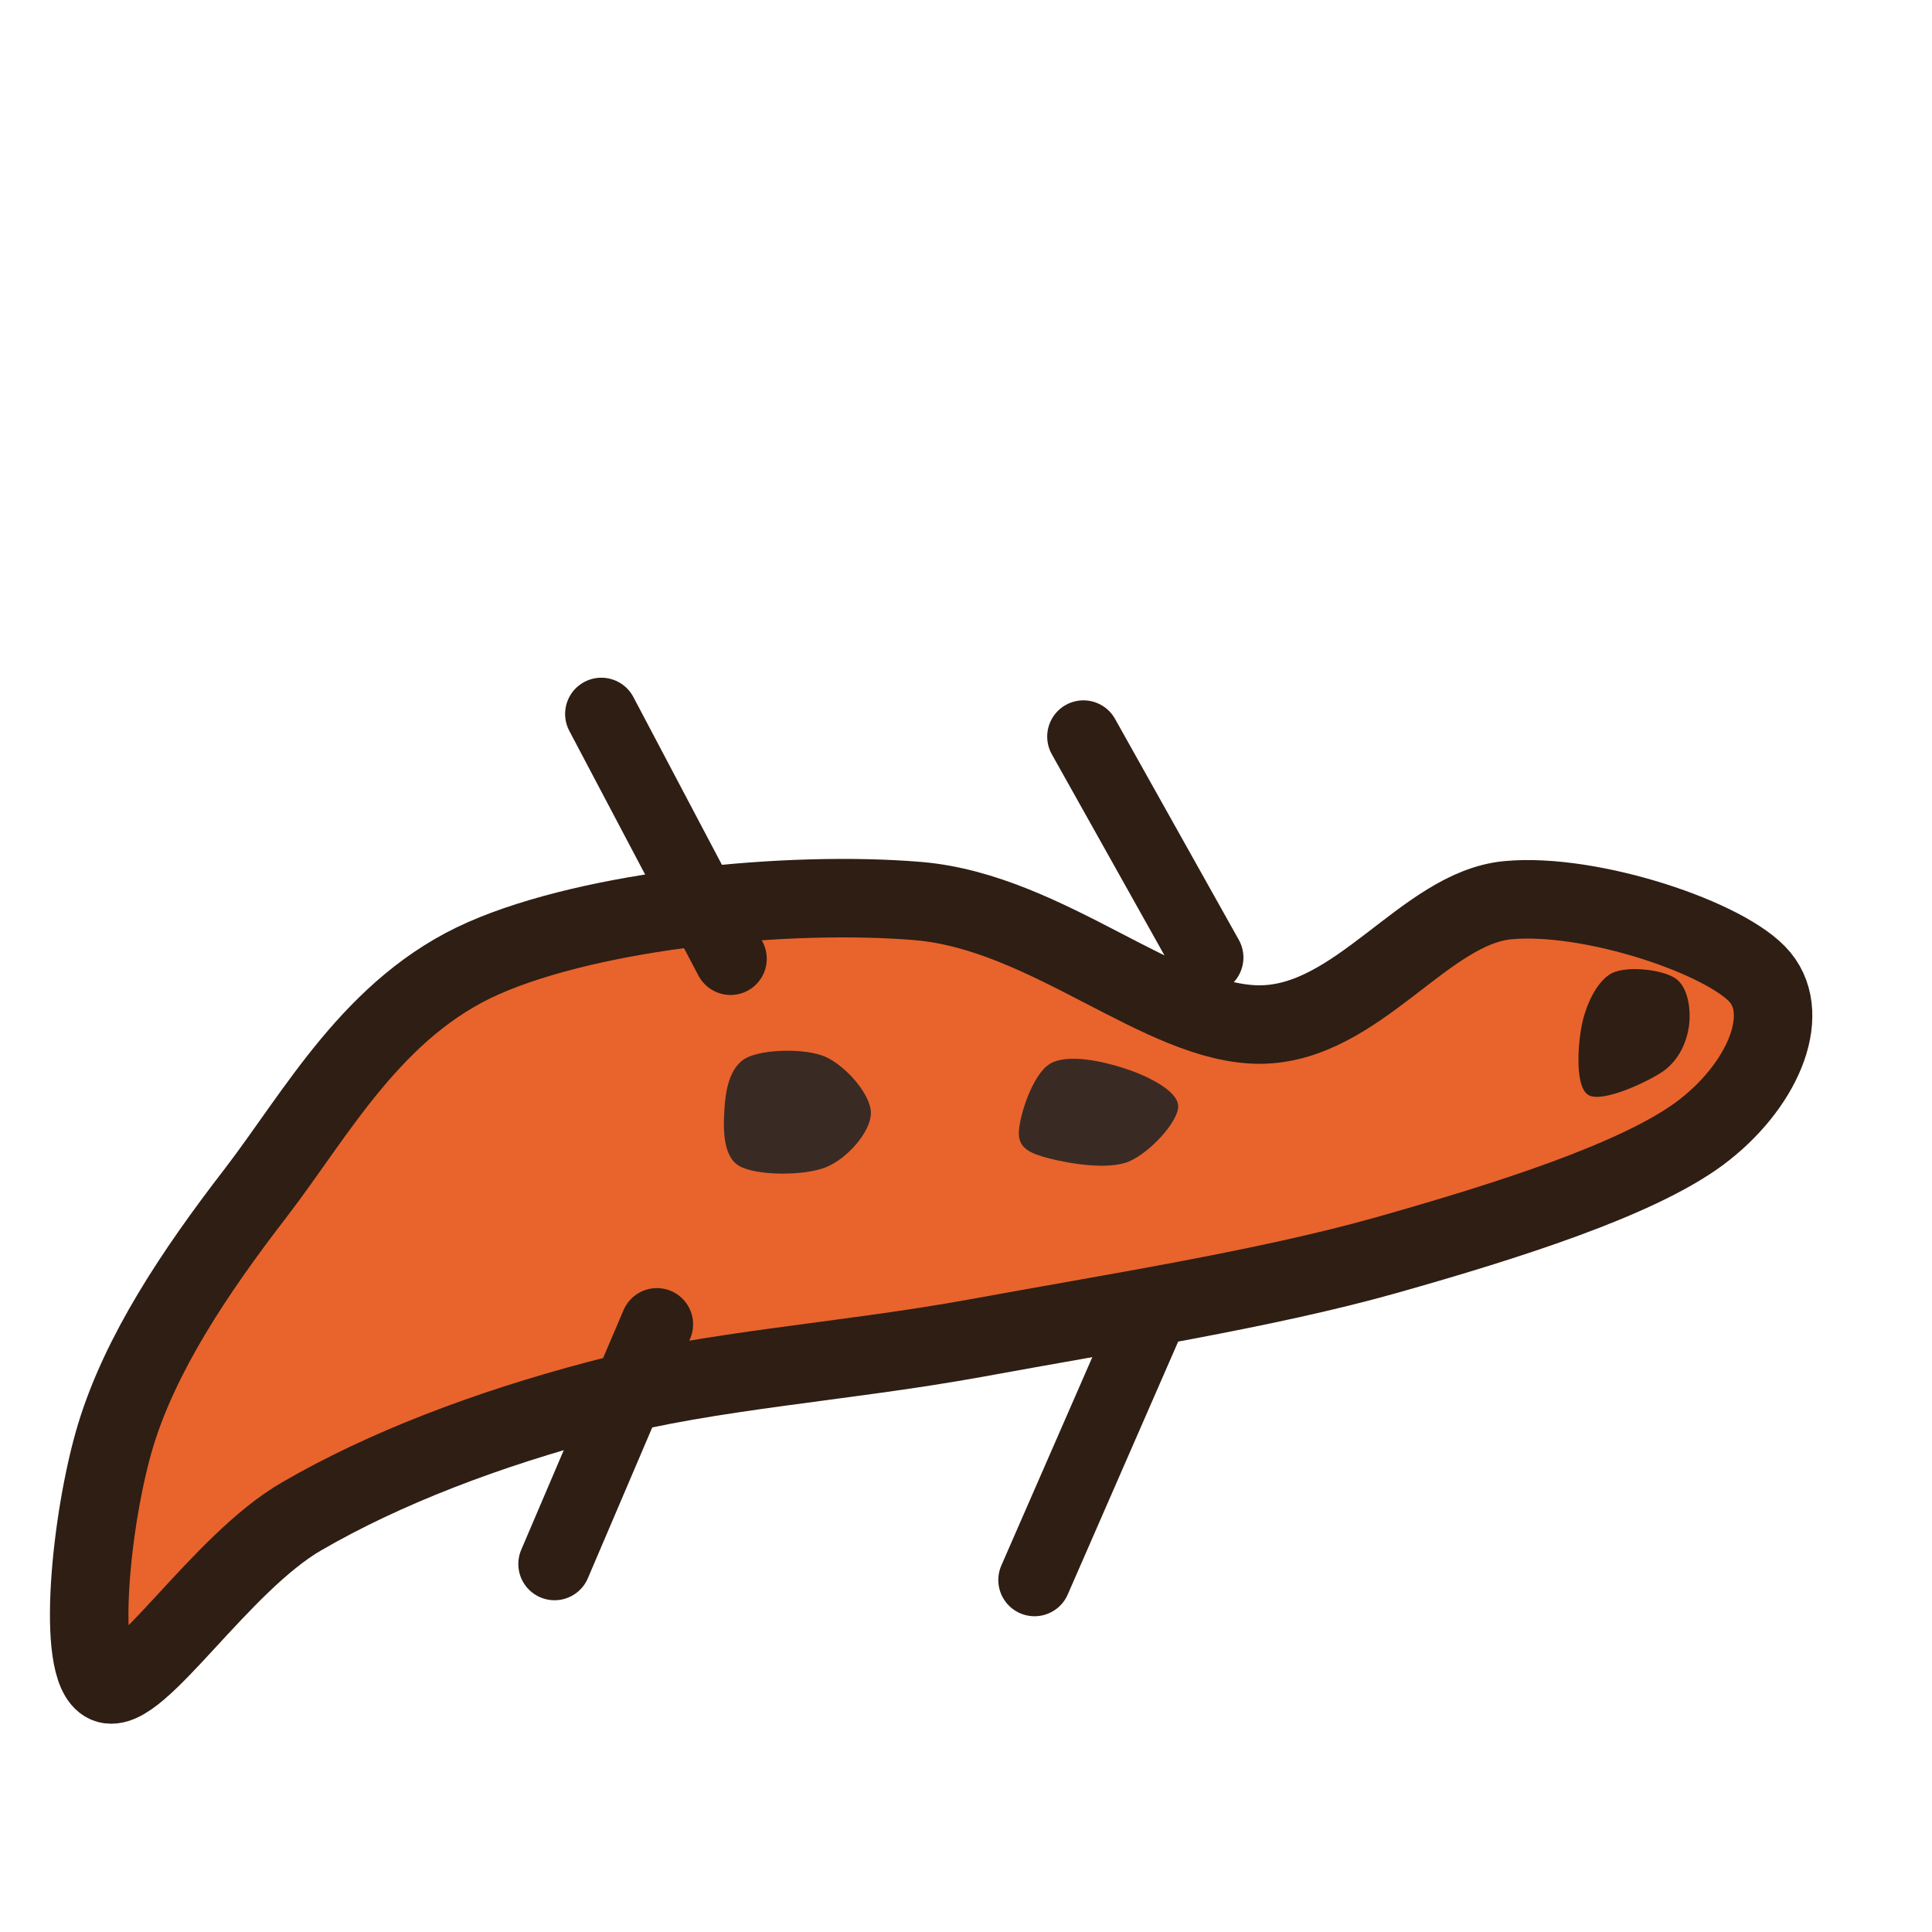
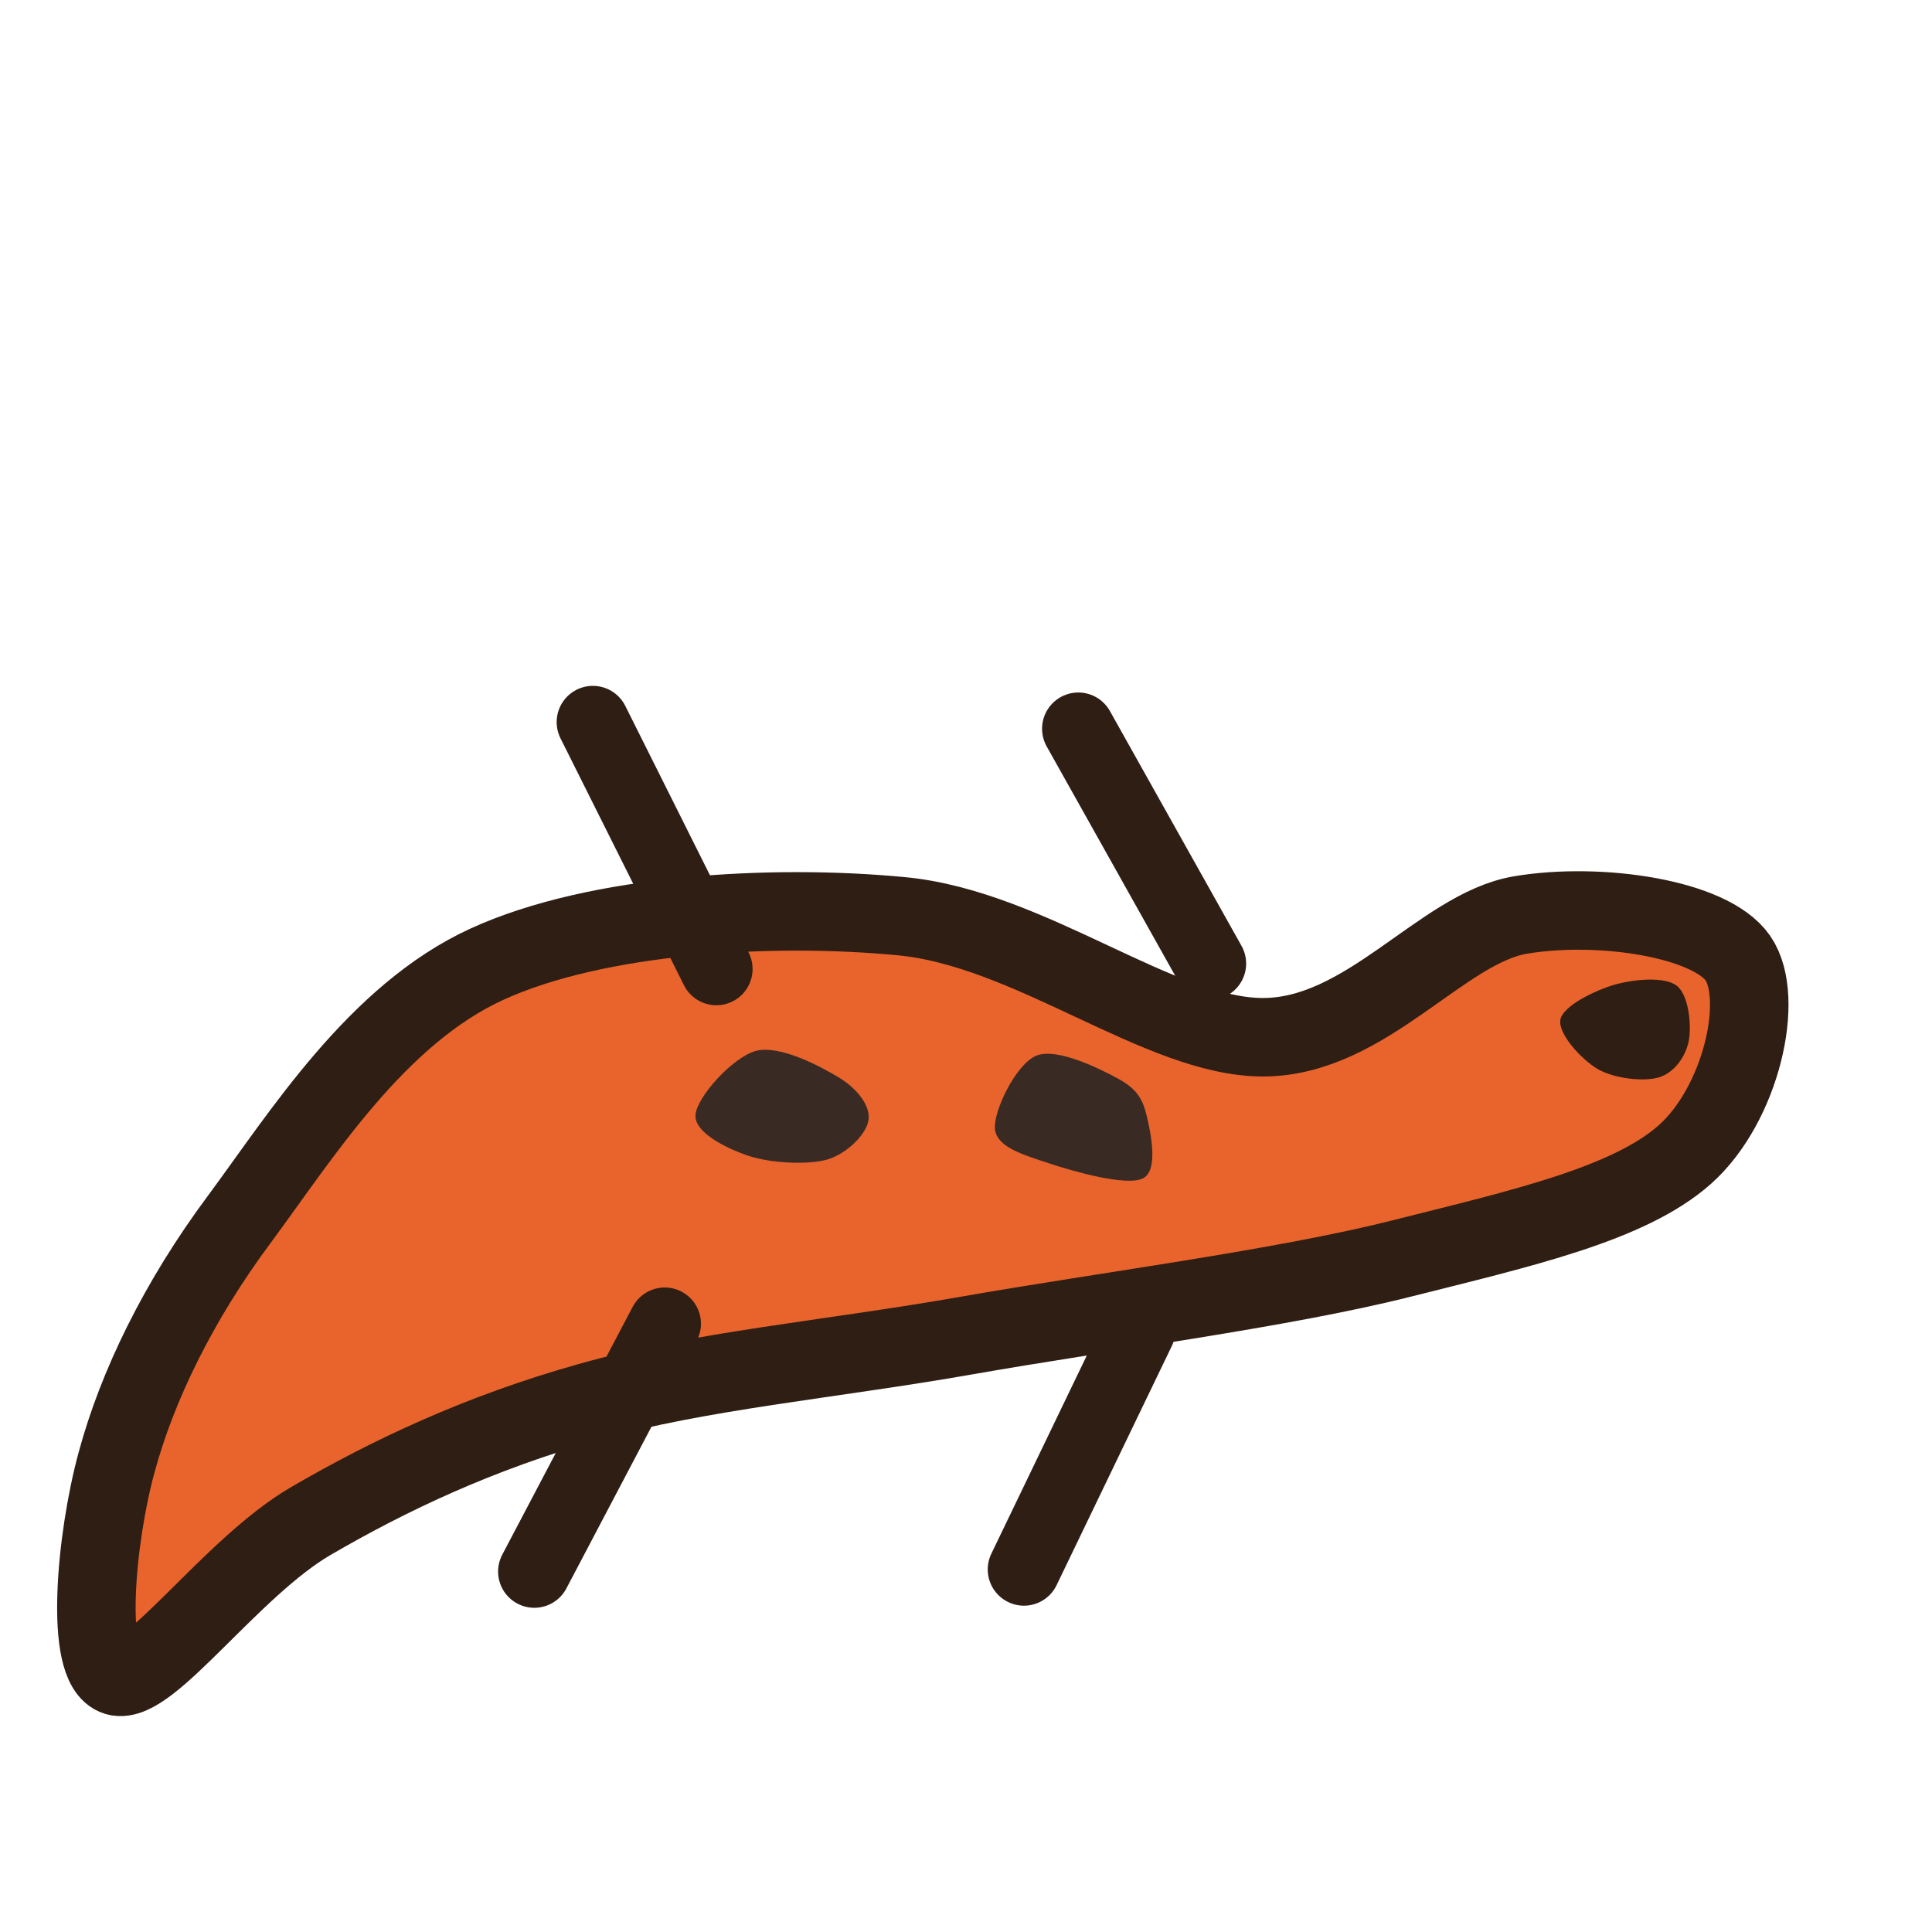
<svg xmlns="http://www.w3.org/2000/svg" width="128" height="128" viewBox="0 0 64 64">
-   <path d="M 8.46 39.53 C 10.49 36.89 12.36 33.35 16.02 31.74 C 19.68 30.13 26.14 29.49 30.43 29.85 C 34.71 30.22 38.48 33.94 41.73 33.94 C 44.98 33.93 47.18 30.08 49.95 29.82 C 52.71 29.56 57.25 31.09 58.31 32.38 C 59.37 33.67 58.36 36.02 56.30 37.55 C 54.23 39.08 49.92 40.45 45.92 41.58 C 41.92 42.71 36.66 43.53 32.31 44.33 C 27.96 45.12 23.53 45.39 19.82 46.37 C 16.10 47.35 12.72 48.65 10.01 50.22 C 7.29 51.78 4.56 56.21 3.53 55.77 C 2.50 55.32 3.01 50.26 3.83 47.55 C 4.65 44.85 6.43 42.16 8.46 39.53 Z" fill="#E8642C" stroke="#2E1E14" stroke-width="2.60" stroke-linejoin="round" stroke-linecap="round" />
-   <path d="M 55.95 33.98 C 55.88 34.49 55.64 35.10 55.09 35.49 C 54.53 35.87 53.08 36.53 52.63 36.28 C 52.18 36.04 52.26 34.69 52.39 34.01 C 52.51 33.34 52.88 32.51 53.39 32.24 C 53.91 31.98 55.08 32.12 55.50 32.41 C 55.93 32.70 56.02 33.47 55.95 33.98 Z" fill="#2E1E14" stroke="#2E1E14" stroke-width="0.00" stroke-linejoin="round" stroke-linecap="round" />
-   <path d="M 21.76 43.87 L 18.37 51.81" fill="none" stroke="#2E1E14" stroke-width="2.40" stroke-linejoin="round" stroke-linecap="round" />
-   <path d="M 24.20 31.76 L 19.92 23.65" fill="none" stroke="#2E1E14" stroke-width="2.40" stroke-linejoin="round" stroke-linecap="round" />
-   <path d="M 38.03 43.73 L 34.27 52.34" fill="none" stroke="#2E1E14" stroke-width="2.40" stroke-linejoin="round" stroke-linecap="round" />
-   <path d="M 39.99 31.72 L 35.89 24.40" fill="none" stroke="#2E1E14" stroke-width="2.40" stroke-linejoin="round" stroke-linecap="round" />
-   <path d="M 28.85 36.87 C 28.85 37.48 28.08 38.38 27.35 38.67 C 26.62 38.96 25.04 38.95 24.48 38.62 C 23.92 38.29 23.96 37.30 24.00 36.70 C 24.04 36.11 24.17 35.33 24.73 35.04 C 25.28 34.76 26.66 34.71 27.35 35.01 C 28.03 35.32 28.85 36.26 28.85 36.87 Z" fill="#3A2A24" stroke="#2E1E14" stroke-width="0.00" stroke-linejoin="round" stroke-linecap="round" />
-   <path d="M 39.03 36.63 C 39.05 37.14 38.10 38.18 37.39 38.48 C 36.67 38.77 35.35 38.53 34.74 38.37 C 34.14 38.21 33.74 38.05 33.75 37.52 C 33.76 37.00 34.19 35.60 34.78 35.24 C 35.36 34.89 36.54 35.16 37.25 35.39 C 37.96 35.62 39.00 36.11 39.03 36.63 Z" fill="#3A2A24" stroke="#2E1E14" stroke-width="0.00" stroke-linejoin="round" stroke-linecap="round" />
+   <path d="M 7.95 40.36 C 9.99 37.60 12.48 33.61 16.13 31.94 C 19.78 30.27 25.57 29.94 29.85 30.35 C 34.14 30.75 38.43 34.37 41.85 34.36 C 45.27 34.35 47.75 30.75 50.37 30.31 C 52.99 29.87 56.66 30.42 57.57 31.74 C 58.48 33.06 57.68 36.58 55.82 38.24 C 53.97 39.89 50.40 40.69 46.43 41.69 C 42.47 42.69 36.52 43.45 32.03 44.24 C 27.54 45.03 23.13 45.41 19.51 46.44 C 15.88 47.46 12.90 48.87 10.29 50.39 C 7.68 51.91 4.93 55.85 3.86 55.53 C 2.79 55.21 3.17 50.98 3.86 48.45 C 4.54 45.93 5.90 43.11 7.95 40.36 Z" fill="#E8642C" stroke="#2E1E14" stroke-width="2.60" stroke-linejoin="round" stroke-linecap="round" />
+   <path d="M 55.94 34.49 C 55.84 35.00 55.46 35.54 54.95 35.69 C 54.45 35.84 53.46 35.73 52.92 35.41 C 52.38 35.09 51.60 34.24 51.69 33.77 C 51.79 33.31 52.84 32.81 53.48 32.62 C 54.12 32.44 55.13 32.34 55.54 32.65 C 55.95 32.96 56.04 33.99 55.94 34.49 Z" fill="#2E1E14" stroke="#2E1E14" stroke-width="0.00" stroke-linejoin="round" stroke-linecap="round" />
+   <path d="M 22.02 43.85 L 17.70 52.06" fill="none" stroke="#2E1E14" stroke-width="2.40" stroke-linejoin="round" stroke-linecap="round" />
+   <path d="M 23.73 32.10 L 19.64 23.92" fill="none" stroke="#2E1E14" stroke-width="2.40" stroke-linejoin="round" stroke-linecap="round" />
+   <path d="M 37.74 44.06 L 33.92 51.99" fill="none" stroke="#2E1E14" stroke-width="2.40" stroke-linejoin="round" stroke-linecap="round" />
+   <path d="M 40.08 31.92 L 35.72 24.14" fill="none" stroke="#2E1E14" stroke-width="2.40" stroke-linejoin="round" stroke-linecap="round" />
+   <path d="M 28.77 37.10 C 28.71 37.56 28.07 38.21 27.41 38.41 C 26.74 38.60 25.50 38.53 24.77 38.28 C 24.04 38.03 22.99 37.51 23.04 36.93 C 23.08 36.35 24.26 35.02 25.05 34.81 C 25.84 34.61 27.17 35.32 27.80 35.70 C 28.42 36.08 28.84 36.65 28.77 37.10 Z" fill="#3A2A24" stroke="#2E1E14" stroke-width="0.00" stroke-linejoin="round" stroke-linecap="round" />
+   <path d="M 37.99 36.98 C 38.12 37.53 38.39 38.79 37.85 39.04 C 37.31 39.30 35.57 38.81 34.76 38.54 C 33.95 38.27 33.04 38.02 32.96 37.42 C 32.89 36.83 33.65 35.25 34.33 34.97 C 35.02 34.69 36.47 35.42 37.07 35.75 C 37.68 36.09 37.86 36.43 37.99 36.98 Z" fill="#3A2A24" stroke="#2E1E14" stroke-width="0.00" stroke-linejoin="round" stroke-linecap="round" />
</svg>
